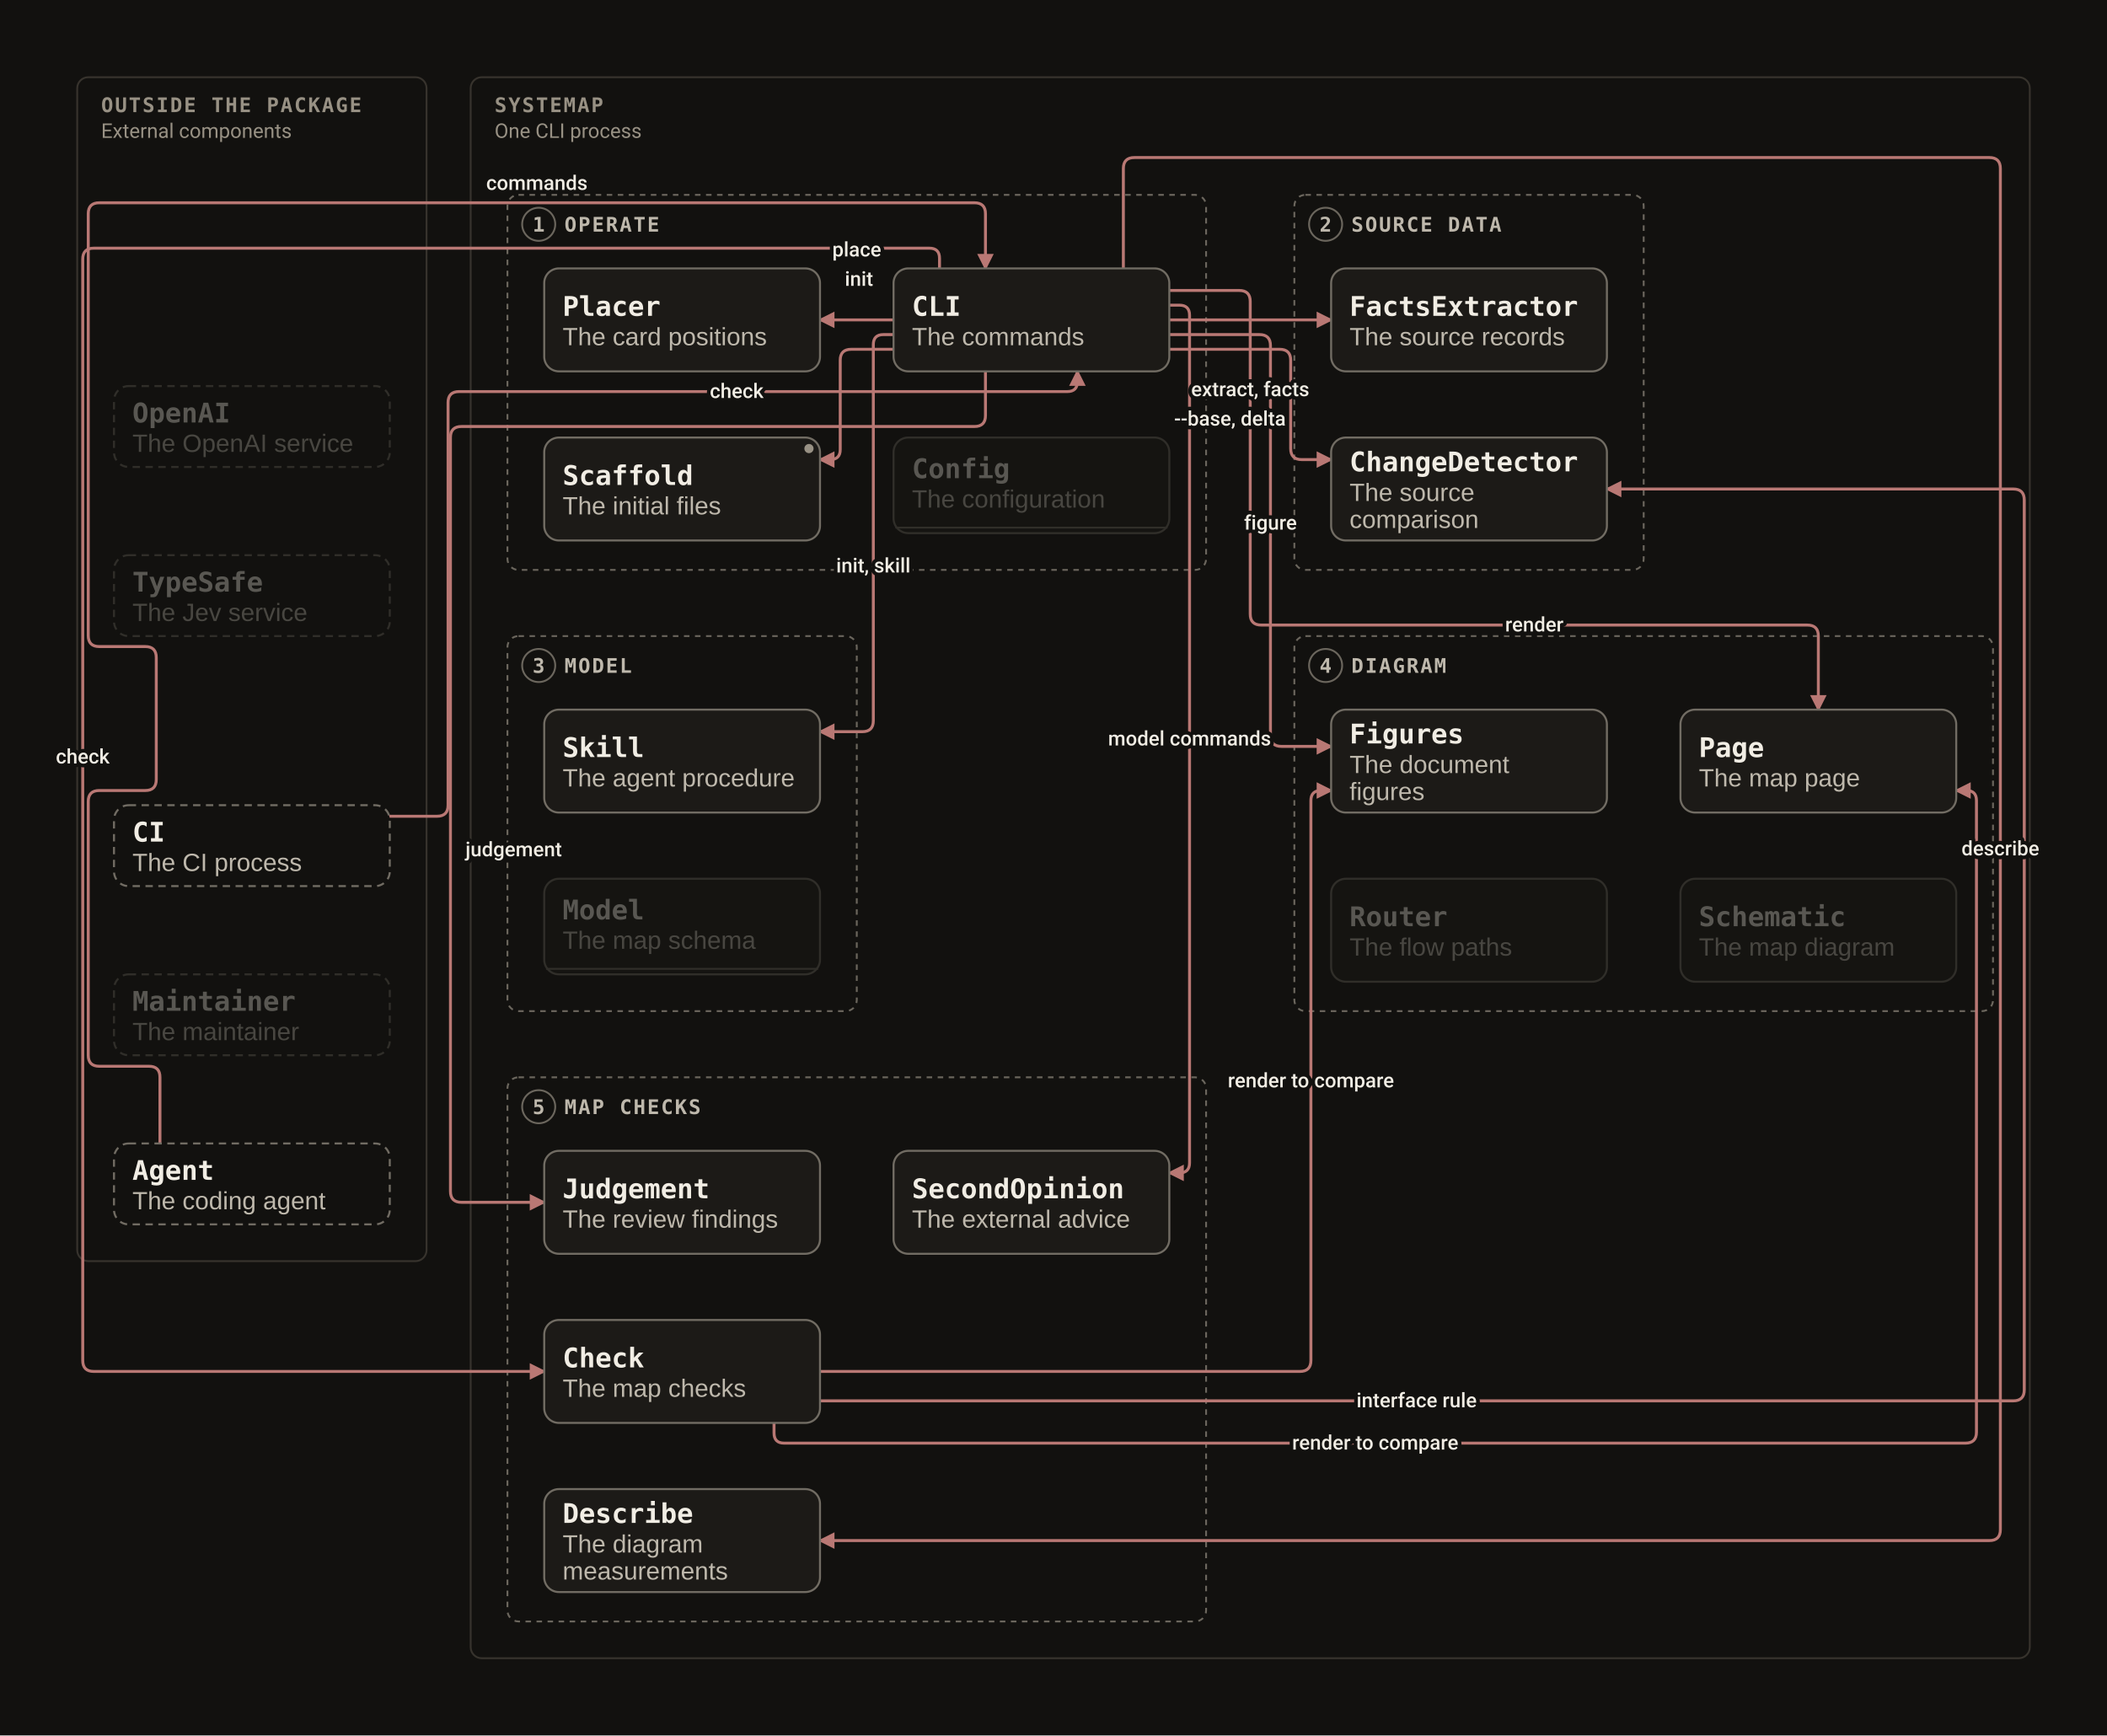
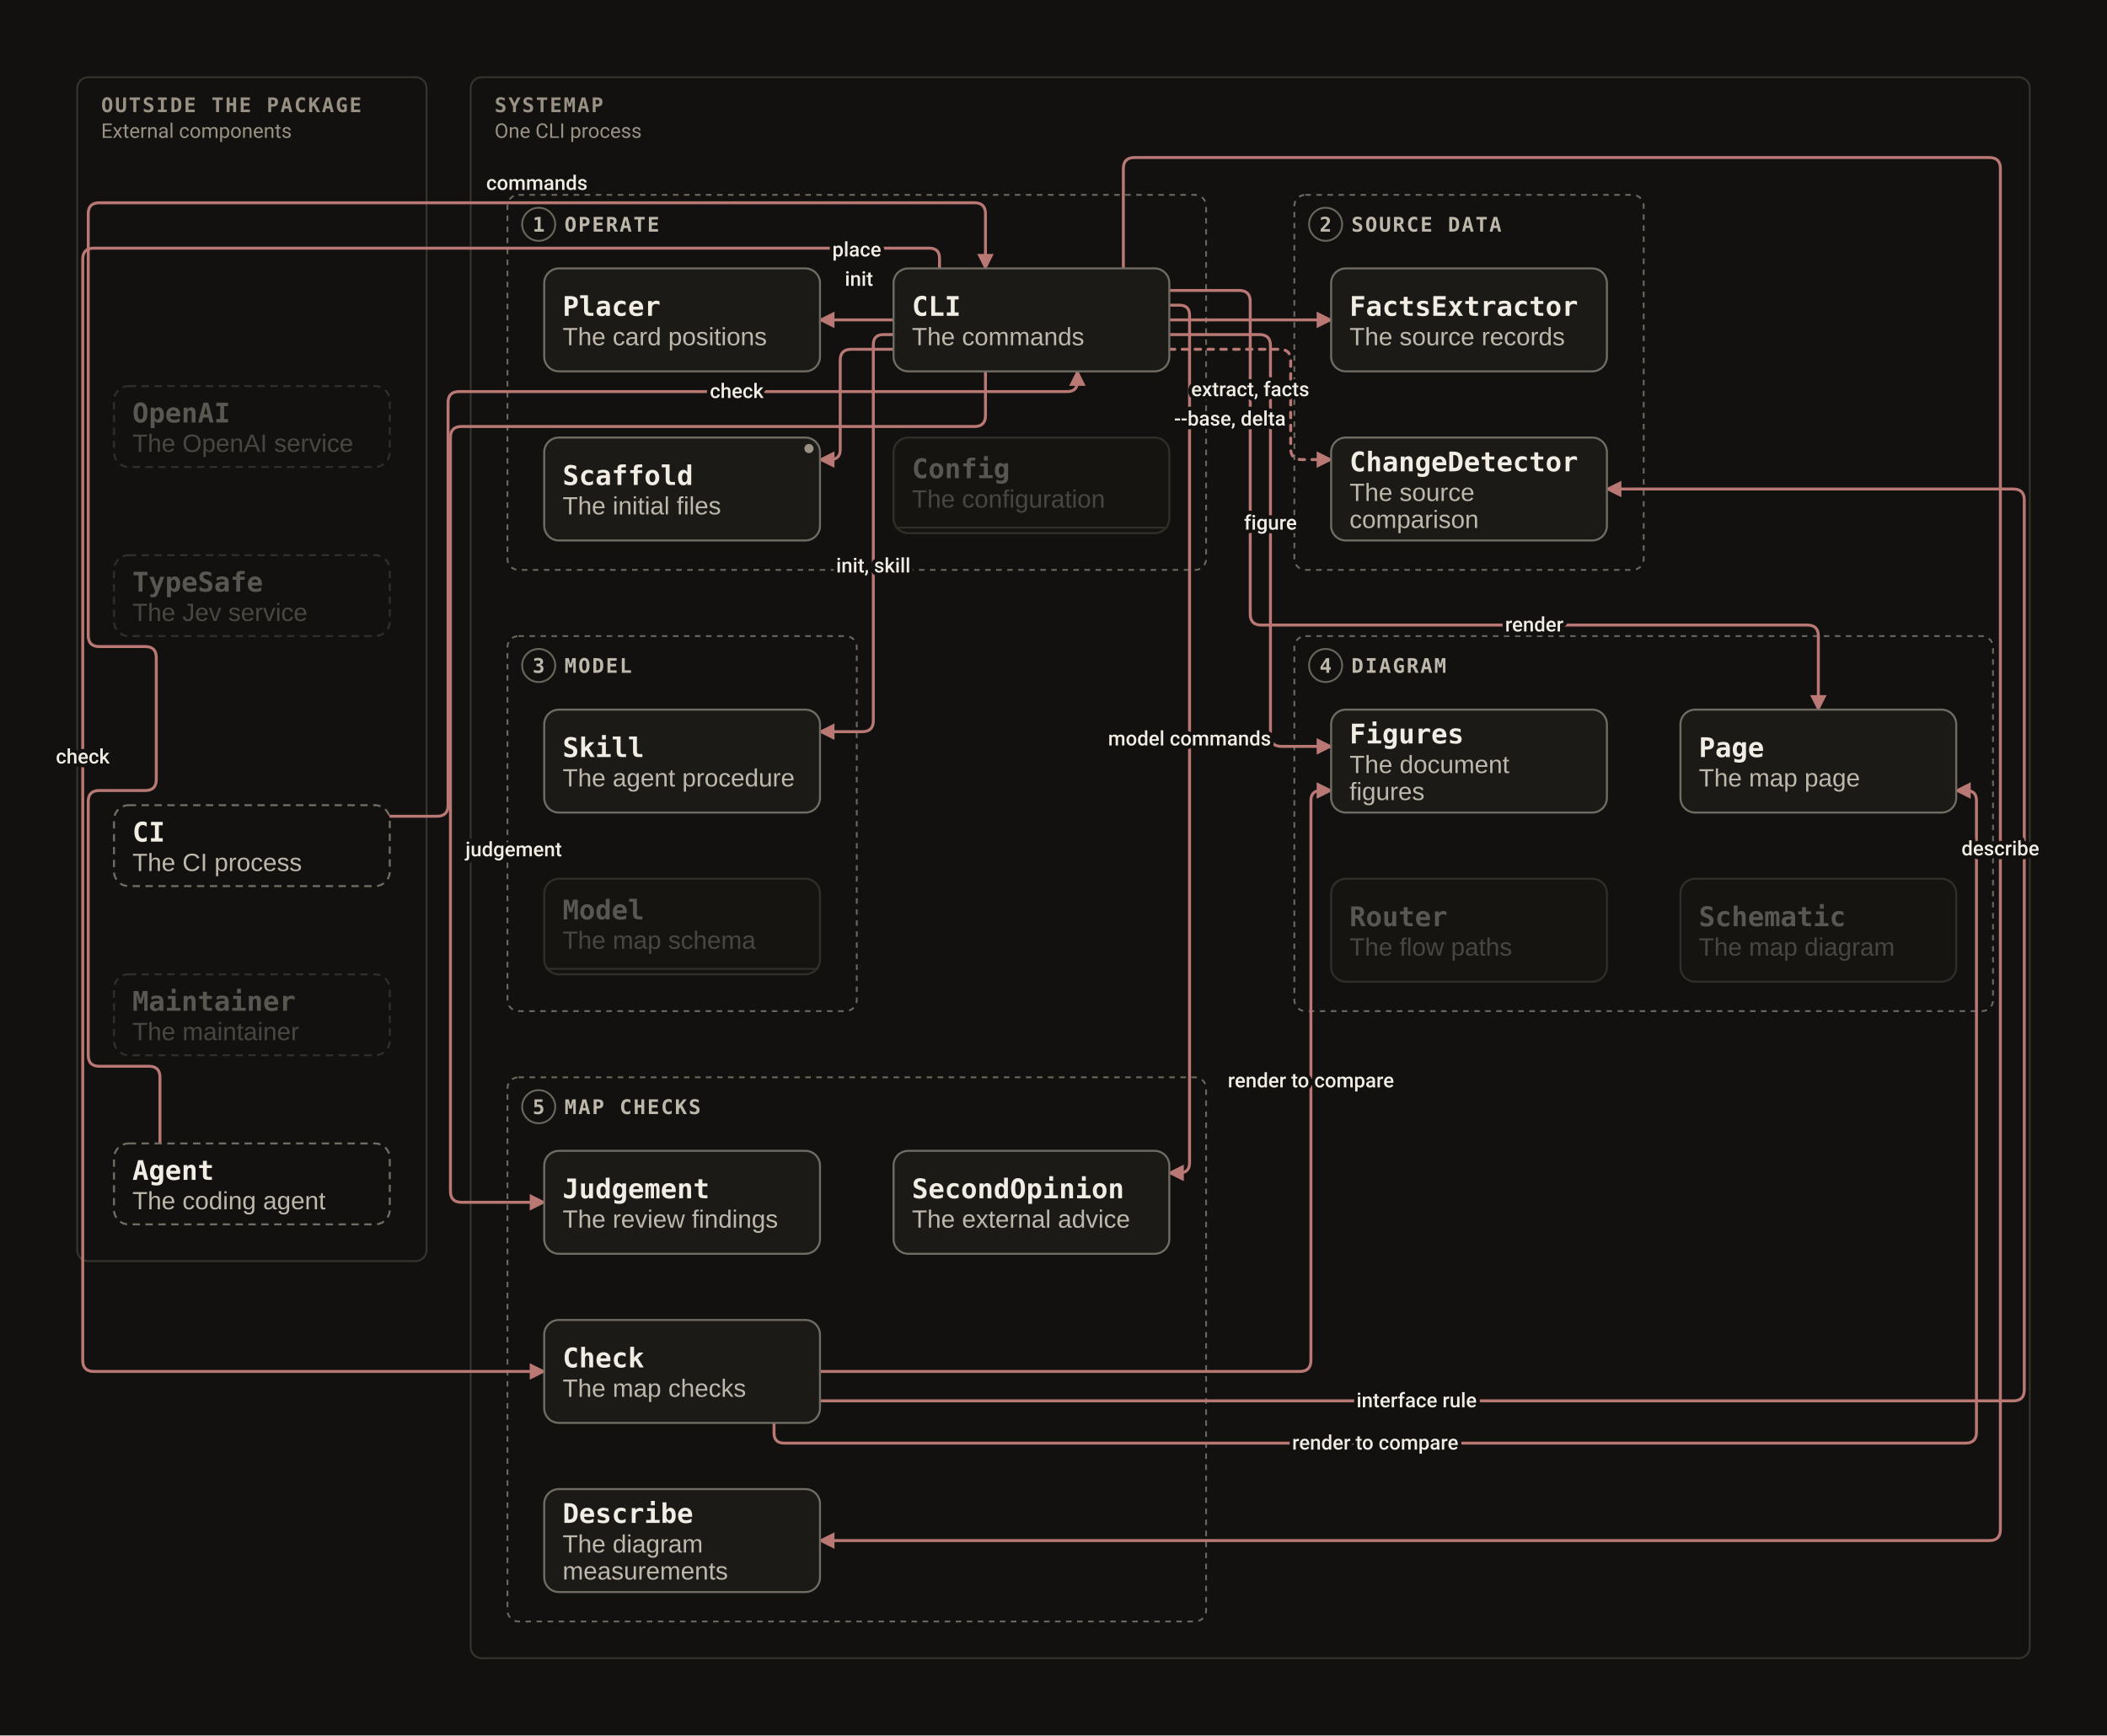
<svg xmlns="http://www.w3.org/2000/svg" id="lessonmap" class="scene" viewBox="-26 -26 1146 944" data-fit="0.75 16 1088.6 860" data-grow="1.236" data-read="0.814" preserveAspectRatio="xMidYMid meet" tabindex="0" role="application" aria-label="Control flow: Which components cause other components to act? All component cards and only the flows of the Control flow layer. Each flow label gives its artifact.">
  <rect x="-26" y="-26" width="1146" height="944" fill="#12110F" />
  <defs>
    <marker id="lessonmap-m-l-structure" viewBox="0 0 8 8" refX="7" refY="4" markerUnits="userSpaceOnUse" markerWidth="9" markerHeight="9" orient="auto-start-reverse">
      <path d="M0,0 L8,4 L0,8 z" fill="#716C63" />
    </marker>
    <marker id="lessonmap-m-l-system" viewBox="0 0 8 8" refX="7" refY="4" markerUnits="userSpaceOnUse" markerWidth="9" markerHeight="9" orient="auto-start-reverse">
      <path d="M0,0 L8,4 L0,8 z" fill="#716C63" />
    </marker>
    <marker id="lessonmap-m-l-data" viewBox="0 0 8 8" refX="7" refY="4" markerUnits="userSpaceOnUse" markerWidth="9" markerHeight="9" orient="auto-start-reverse">
      <path d="M0,0 L8,4 L0,8 z" fill="#2CB59A" />
    </marker>
    <marker id="lessonmap-m-l-control" viewBox="0 0 8 8" refX="7" refY="4" markerUnits="userSpaceOnUse" markerWidth="9" markerHeight="9" orient="auto-start-reverse">
      <path d="M0,0 L8,4 L0,8 z" fill="#B97874" />
    </marker>
    <marker id="lessonmap-m-l-judge" viewBox="0 0 8 8" refX="7" refY="4" markerUnits="userSpaceOnUse" markerWidth="9" markerHeight="9" orient="auto-start-reverse">
      <path d="M0,0 L8,4 L0,8 z" fill="#8A8B22" />
    </marker>
    <marker id="lessonmap-m-change" viewBox="0 0 8 8" refX="7" refY="4" markerUnits="userSpaceOnUse" markerWidth="9" markerHeight="9" orient="auto-start-reverse">
      <path d="M0,0 L8,4 L0,8 z" fill="#D4675B" />
    </marker>
    <marker id="lessonmap-m-reach" viewBox="0 0 8 8" refX="7" refY="4" markerUnits="userSpaceOnUse" markerWidth="9" markerHeight="9" orient="auto-start-reverse">
      <path d="M0,0 L8,4 L0,8 z" fill="#D4675B" />
    </marker>
  </defs>
  <style>#lessonmap .node{cursor:pointer;outline:none;transition:opacity .16s ease-out}#lessonmap .node [data-part="job"] text{font-family:Arial,"Liberation Sans",Arimo,sans-serif;font-kerning:none;font-variant-ligatures:none}#lessonmap[data-live] .node.subject .node__box{stroke:var(--subject,#716C63)}#lessonmap[data-live] .node.subject rect.node__mark{stroke:var(--subject,#716C63)}#lessonmap[data-live] .node.subject path.node__mark{fill:var(--subject,#716C63)}#lessonmap .node.dim,#lessonmap .node.quiet{opacity:.32}#lessonmap .node__ring,#lessonmap .node__selection{display:none}#lessonmap .node__hl,#lessonmap .node__halo{display:none;pointer-events:none}#lessonmap .node__hl{fill:#1C1A17}#lessonmap .node__halo{fill:none;stroke:#F1EDE4;stroke-width:1.5;vector-effect:non-scaling-stroke}#lessonmap .node__box{transition:stroke .16s ease-out,stroke-width .16s ease-out}#lessonmap .node:not(.sel):not(.acts):hover .node__box{stroke-width:1.8}#lessonmap[data-live] .node:not(.sel):not(.acts):not(.endpoint):not(.subject):hover .node__box{stroke:#989184}#lessonmap .node.endpoint .node__box{stroke:#FCB442;stroke-width:2}#lessonmap .node.meas .node__box{stroke:#BEB8AC;stroke-width:2}#lessonmap .node.sel .node__box,#lessonmap .node.acts .node__box{stroke:#FCB442;stroke-width:3}#lessonmap .node.sel .node__hl,#lessonmap .node.acts .node__hl{display:inline}#lessonmap .node.peekend .node__halo{display:inline}#lessonmap .node:focus-visible .node__halo{display:inline;stroke-width:2}#lessonmap .flow,#lessonmap .flowtrace,#lessonmap .flowhl{vector-effect:non-scaling-stroke}#lessonmap .flow{stroke-width:1.6;stroke-opacity:1}#lessonmap .flow{cursor:pointer;pointer-events:stroke;outline:none;transition:opacity .12s ease-out,stroke-width .12s ease-out,visibility 0s}#lessonmap .flow.off:not(.peek),#lessonmap .flowlbl.off:not(.peek){opacity:0;visibility:hidden;pointer-events:none;transition:opacity .16s ease-out,visibility 0s linear .16s}#lessonmap .flow.peek{stroke-opacity:1;stroke-width:2.6}#lessonmap .flow.hot{stroke-opacity:1;stroke-width:2.6}#lessonmap.peeking .flow:not(.peek),#lessonmap.peeking .flowlbl:not(.peek){opacity:.35}#lessonmap .flowhl{fill:none;stroke:#FCB44200;stroke-width:12;stroke-linecap:round;stroke-linejoin:round;pointer-events:none}#lessonmap .flowdot{fill:#FCB442;stroke:#FCB4422E;stroke-width:10;paint-order:stroke;pointer-events:none}#lessonmap .flowtrace{stroke-width:2.6;pointer-events:none}#lessonmap .flowlbl{cursor:pointer;outline:none;transition:opacity .16s ease-out,visibility 0s}#lessonmap .flowlbl text{pointer-events:none;fill:#F1EDE4;stroke:#12110F}#lessonmap .flowlbl__chip{fill:#12110F;pointer-events:none}#lessonmap .flowlbl.hot text{fill:#FCB442;font-weight:600}#lessonmap .flowlbl.peek .flowlbl__chip{stroke:#37332D;stroke-width:1}#lessonmap .flowlbl.cueing{opacity:0}#lessonmap .flowlbl:focus-visible .flowlbl__hit{stroke:#F1EDE4;stroke-width:1.5}#lessonmap{width:100%;height:auto;display:block;overflow:hidden;touch-action:none;cursor:grab}#lessonmap.panning{cursor:grabbing}#lessonmap .zone__h{cursor:zoom-in;-webkit-user-select:none;user-select:none}@media print{#lessonmap .view{transform:none!important}}:root[data-reduce-motion=true] #lessonmap *{transition:none!important;animation:none!important}@media (prefers-reduced-motion:reduce){:root:not([data-reduce-motion]) #lessonmap *{transition:none!important;animation:none!important}}</style>
  <g class="view">
    <rect x="16" y="16" width="190" height="644" rx="6" fill="none" stroke="#37332D" stroke-width="1" vector-effect="non-scaling-stroke" />
    <g class="box__h" data-at="16 16 190">
      <text x="29.0" y="35.0" class="t0">OUTSIDE THE PACKAGE</text>
      <text x="29.0" y="49.0" class="t1">External components</text>
    </g>
    <rect x="230" y="16" width="848" height="860" rx="6" fill="none" stroke="#37332D" stroke-width="1" vector-effect="non-scaling-stroke" />
    <g class="box__h" data-at="230 16 848">
      <text x="243.0" y="35.0" class="t0">SYSTEMAP</text>
      <text x="243.0" y="49.0" class="t1">One CLI process</text>
    </g>
    <g data-part="zones">
      <rect x="250" y="80" width="380" height="204" rx="6" fill="none" stroke="#6B665D" stroke-width="1" stroke-dasharray="3 3" vector-effect="non-scaling-stroke" />
      <g class="zone__h" data-zone="operate" data-at="250 96 380">
        <circle cx="267" cy="96" r="9" fill="#12110F" stroke="#6B665D" stroke-width="1" vector-effect="non-scaling-stroke" />
        <text x="267.0" y="100.0" class="t2">1</text>
        <text x="281.0" y="100.0" class="t3">OPERATE</text>
      </g>
      <rect x="678" y="80" width="190" height="204" rx="6" fill="none" stroke="#6B665D" stroke-width="1" stroke-dasharray="3 3" vector-effect="non-scaling-stroke" />
      <g class="zone__h" data-zone="gather" data-at="678 96 190">
        <circle cx="695" cy="96" r="9" fill="#12110F" stroke="#6B665D" stroke-width="1" vector-effect="non-scaling-stroke" />
        <text x="695.0" y="100.0" class="t2">2</text>
        <text x="709.0" y="100.0" class="t3">SOURCE DATA</text>
      </g>
      <rect x="250" y="320" width="190" height="204" rx="6" fill="none" stroke="#6B665D" stroke-width="1" stroke-dasharray="3 3" vector-effect="non-scaling-stroke" />
      <g class="zone__h" data-zone="mean" data-at="250 336 190">
        <circle cx="267" cy="336" r="9" fill="#12110F" stroke="#6B665D" stroke-width="1" vector-effect="non-scaling-stroke" />
        <text x="267.0" y="340.0" class="t2">3</text>
        <text x="281.0" y="340.0" class="t3">MODEL</text>
      </g>
      <rect x="678" y="320" width="380" height="204" rx="6" fill="none" stroke="#6B665D" stroke-width="1" stroke-dasharray="3 3" vector-effect="non-scaling-stroke" />
      <g class="zone__h" data-zone="draw" data-at="678 336 380">
        <circle cx="695" cy="336" r="9" fill="#12110F" stroke="#6B665D" stroke-width="1" vector-effect="non-scaling-stroke" />
        <text x="695.0" y="340.0" class="t2">4</text>
        <text x="709.0" y="340.0" class="t3">DIAGRAM</text>
      </g>
      <rect x="250" y="560" width="380" height="296" rx="6" fill="none" stroke="#6B665D" stroke-width="1" stroke-dasharray="3 3" vector-effect="non-scaling-stroke" />
      <g class="zone__h" data-zone="keep" data-at="250 576 380">
        <circle cx="267" cy="576" r="9" fill="#12110F" stroke="#6B665D" stroke-width="1" vector-effect="non-scaling-stroke" />
        <text x="267.0" y="580.0" class="t2">5</text>
        <text x="281.0" y="580.0" class="t3">MAP CHECKS</text>
      </g>
    </g>
    <g data-part="flow">
      <path id="lessonmap-f0" class="flow" data-edge="0" data-from="Agent" data-to="CLI" data-art="commands" data-kind="control" data-layer="control" data-evidence="external" role="button" tabindex="0" aria-pressed="false" aria-label="Examine commands: Agent to CLI, control, external" d="M 61.0 596.0 L 61.0 560.0 Q 61.0 554.0 55.0 554.0 L 28.0 554.0 Q 22.0 554.0 22.0 548.0 L 22.0 410.0 Q 22.0 404.0 28.0 404.0 L 53.0 404.0 Q 59.0 404.0 59.0 398.0 L 59.0 331.7 Q 59.0 325.7 53.0 325.7 L 28.0 325.7 Q 22.0 325.7 22.0 319.7 L 22.0 90.3 Q 22.0 84.3 28.0 84.3 L 504.0 84.3 Q 510.0 84.3 510.0 90.3 L 510.0 120.0" fill="none" stroke="#B97874" vector-effect="non-scaling-stroke" stroke-width="1.6" stroke-linecap="round" marker-end="url(#lessonmap-m-l-control)" />
      <path id="lessonmap-f1" class="flow" data-edge="1" data-from="CI" data-to="CLI" data-art="check" data-kind="control" data-layer="control" data-evidence="external" role="button" tabindex="0" aria-pressed="false" aria-label="Examine check: CI to CLI, control, external" d="M 186.0 418.0 L 211.7 418.0 Q 217.7 418.0 217.7 412.0 L 217.7 193.0 Q 217.7 187.0 223.7 187.0 L 554.5 187.0 Q 560.0 187.0 560.0 181.5 L 560.0 176.0" fill="none" stroke="#B97874" vector-effect="non-scaling-stroke" stroke-width="1.6" stroke-linecap="round" marker-end="url(#lessonmap-m-l-control)" />
      <path id="lessonmap-f2" class="flow" data-edge="2" data-from="CLI" data-to="Scaffold" data-art="init" data-kind="control" data-layer="control" data-evidence="observed" role="button" tabindex="0" aria-pressed="false" aria-label="Examine init: CLI to Scaffold, control, current source review" d="M 460.0 164.0 L 437.0 164.0 Q 431.0 164.0 431.0 170.0 L 431.0 218.5 Q 431.0 224.0 425.5 224.0 L 420.0 224.0" fill="none" stroke="#B97874" vector-effect="non-scaling-stroke" stroke-width="1.6" stroke-linecap="round" marker-end="url(#lessonmap-m-l-control)" />
      <path id="lessonmap-f3" class="flow" data-edge="3" data-from="CLI" data-to="Placer" data-art="place" data-kind="control" data-layer="control" data-evidence="observed" role="button" tabindex="0" aria-pressed="false" aria-label="Examine place: CLI to Placer, control, current source review" d="M 460.0 148.0 L 420.0 148.0" fill="none" stroke="#B97874" vector-effect="non-scaling-stroke" stroke-width="1.6" stroke-linecap="round" marker-end="url(#lessonmap-m-l-control)" />
      <path id="lessonmap-f4" class="flow" data-edge="4" data-from="CLI" data-to="Skill" data-art="init, skill" data-kind="control" data-layer="control" data-evidence="observed" role="button" tabindex="0" aria-pressed="false" aria-label="Examine init, skill: CLI to Skill, control, current source review" d="M 460.0 156.0 L 454.5 156.0 Q 449.0 156.0 449.0 161.5 L 449.0 366.0 Q 449.0 372.0 443.0 372.0 L 420.0 372.0" fill="none" stroke="#B97874" vector-effect="non-scaling-stroke" stroke-width="1.6" stroke-linecap="round" marker-end="url(#lessonmap-m-l-control)" />
      <path id="lessonmap-f5" class="flow" data-edge="5" data-from="CLI" data-to="FactsExtractor" data-art="extract, facts" data-kind="control" data-layer="control" data-evidence="observed" role="button" tabindex="0" aria-pressed="false" aria-label="Examine extract, facts: CLI to FactsExtractor, control, current source review" d="M 610.0 148.0 L 698.0 148.0" fill="none" stroke="#B97874" vector-effect="non-scaling-stroke" stroke-width="1.6" stroke-linecap="round" marker-end="url(#lessonmap-m-l-control)" />
      <path id="lessonmap-f6" class="flow" data-edge="6" data-from="CLI" data-to="Check" data-art="check" data-kind="control" data-layer="control" data-evidence="observed" role="button" tabindex="0" aria-pressed="false" aria-label="Examine check: CLI to Check, control, current source review" d="M 485.0 120.0 L 485.0 114.5 Q 485.0 109.0 479.5 109.0 L 25.0 109.0 Q 19.0 109.0 19.0 115.0 L 19.0 714.0 Q 19.0 720.0 25.0 720.0 L 270.0 720.0" fill="none" stroke="#B97874" vector-effect="non-scaling-stroke" stroke-width="1.6" stroke-linecap="round" marker-end="url(#lessonmap-m-l-control)" />
-       <path id="lessonmap-f7" class="flow" data-edge="7" data-from="CLI" data-to="ChangeDetector" data-art="--base, delta" data-kind="control" data-layer="control" data-evidence="observed" role="button" tabindex="0" aria-pressed="false" aria-label="Examine --base, delta: CLI to ChangeDetector, control, current source review" d="M 610.0 164.0 L 670.0 164.0 Q 676.0 164.0 676.0 170.0 L 676.0 218.0 Q 676.0 224.0 682.0 224.0 L 698.0 224.0" fill="none" stroke="#B97874" vector-effect="non-scaling-stroke" stroke-width="1.6" stroke-linecap="round" marker-end="url(#lessonmap-m-l-control)" />
+       <path id="lessonmap-f7" class="flow" data-edge="7" data-from="CLI" data-to="ChangeDetector" data-art="--base, delta" data-kind="control" data-layer="control" data-evidence="structural" role="button" tabindex="0" aria-pressed="false" aria-label="Examine --base, delta: CLI to ChangeDetector, control, structural" d="M 610.0 164.0 L 670.0 164.0 Q 676.0 164.0 676.0 170.0 L 676.0 218.0 Q 676.0 224.0 682.0 224.0 L 698.0 224.0" fill="none" stroke="#B97874" vector-effect="non-scaling-stroke" stroke-width="1.6" stroke-linecap="round" stroke-dasharray="3 4" marker-end="url(#lessonmap-m-l-control)" />
      <path id="lessonmap-f8" class="flow" data-edge="8" data-from="CLI" data-to="Page" data-art="render" data-kind="control" data-layer="control" data-evidence="observed" role="button" tabindex="0" aria-pressed="false" aria-label="Examine render: CLI to Page, control, current source review" d="M 610.0 132.0 L 648.0 132.0 Q 654.0 132.0 654.0 138.0 L 654.0 308.0 Q 654.0 314.0 660.0 314.0 L 957.0 314.0 Q 963.0 314.0 963.0 320.0 L 963.0 360.0" fill="none" stroke="#B97874" vector-effect="non-scaling-stroke" stroke-width="1.6" stroke-linecap="round" marker-end="url(#lessonmap-m-l-control)" />
      <path id="lessonmap-f9" class="flow" data-edge="9" data-from="CLI" data-to="Figures" data-art="figure" data-kind="control" data-layer="control" data-evidence="observed" role="button" tabindex="0" aria-pressed="false" aria-label="Examine figure: CLI to Figures, control, current source review" d="M 610.0 156.0 L 659.0 156.0 Q 665.0 156.0 665.0 162.0 L 665.0 374.0 Q 665.0 380.0 671.0 380.0 L 698.0 380.0" fill="none" stroke="#B97874" vector-effect="non-scaling-stroke" stroke-width="1.6" stroke-linecap="round" marker-end="url(#lessonmap-m-l-control)" />
      <path id="lessonmap-f10" class="flow" data-edge="10" data-from="CLI" data-to="Judgement" data-art="judgement" data-kind="control" data-layer="control" data-evidence="observed" role="button" tabindex="0" aria-pressed="false" aria-label="Examine judgement: CLI to Judgement, control, current source review" d="M 510.0 176.0 L 510.0 200.0 Q 510.0 206.0 504.0 206.0 L 225.0 206.0 Q 219.0 206.0 219.0 212.0 L 219.0 622.0 Q 219.0 628.0 225.0 628.0 L 270.0 628.0" fill="none" stroke="#B97874" vector-effect="non-scaling-stroke" stroke-width="1.6" stroke-linecap="round" marker-end="url(#lessonmap-m-l-control)" />
      <path id="lessonmap-f11" class="flow" data-edge="11" data-from="CLI" data-to="Describe" data-art="describe" data-kind="control" data-layer="control" data-evidence="observed" role="button" tabindex="0" aria-pressed="false" aria-label="Examine describe: CLI to Describe, control, current source review" d="M 585.0 120.0 L 585.0 65.7 Q 585.0 59.7 591.0 59.7 L 1056.0 59.7 Q 1062.0 59.7 1062.0 65.7 L 1062.0 806.0 Q 1062.0 812.0 1056.0 812.0 L 420.0 812.0" fill="none" stroke="#B97874" vector-effect="non-scaling-stroke" stroke-width="1.6" stroke-linecap="round" marker-end="url(#lessonmap-m-l-control)" />
      <path id="lessonmap-f12" class="flow" data-edge="12" data-from="CLI" data-to="SecondOpinion" data-art="model commands" data-kind="control" data-layer="control" data-evidence="observed" role="button" tabindex="0" aria-pressed="false" aria-label="Examine model commands: CLI to SecondOpinion, control, current source review" d="M 610.0 140.0 L 615.5 140.0 Q 621.0 140.0 621.0 145.5 L 621.0 606.5 Q 621.0 612.0 615.5 612.0 L 610.0 612.0" fill="none" stroke="#B97874" vector-effect="non-scaling-stroke" stroke-width="1.6" stroke-linecap="round" marker-end="url(#lessonmap-m-l-control)" />
      <path id="lessonmap-f13" class="flow" data-edge="13" data-from="Check" data-to="Page" data-art="render to compare" data-kind="control" data-layer="control" data-evidence="observed" role="button" tabindex="0" aria-pressed="false" aria-label="Examine render to compare: Check to Page, control, current source review" d="M 395.0 748.0 L 395.0 753.5 Q 395.0 759.0 400.5 759.0 L 1043.0 759.0 Q 1049.0 759.0 1049.0 753.0 L 1049.0 409.5 Q 1049.0 404.0 1043.5 404.0 L 1038.0 404.0" fill="none" stroke="#B97874" vector-effect="non-scaling-stroke" stroke-width="1.6" stroke-linecap="round" marker-end="url(#lessonmap-m-l-control)" />
      <path id="lessonmap-f14" class="flow" data-edge="14" data-from="Check" data-to="Figures" data-art="render to compare" data-kind="control" data-layer="control" data-evidence="observed" role="button" tabindex="0" aria-pressed="false" aria-label="Examine render to compare: Check to Figures, control, current source review" d="M 420.0 720.0 L 681.0 720.0 Q 687.0 720.0 687.0 714.0 L 687.0 409.5 Q 687.0 404.0 692.5 404.0 L 698.0 404.0" fill="none" stroke="#B97874" vector-effect="non-scaling-stroke" stroke-width="1.6" stroke-linecap="round" marker-end="url(#lessonmap-m-l-control)" />
      <path id="lessonmap-f15" class="flow" data-edge="15" data-from="Check" data-to="ChangeDetector" data-art="interface rule" data-kind="control" data-layer="control" data-evidence="observed" role="button" tabindex="0" aria-pressed="false" aria-label="Examine interface rule: Check to ChangeDetector, control, current source review" d="M 420.0 736.0 L 1069.0 736.0 Q 1075.0 736.0 1075.0 730.0 L 1075.0 246.0 Q 1075.0 240.0 1069.0 240.0 L 848.0 240.0" fill="none" stroke="#B97874" vector-effect="non-scaling-stroke" stroke-width="1.6" stroke-linecap="round" marker-end="url(#lessonmap-m-l-control)" />
    </g>
    <g class="node built" data-id="Placer" data-kind="component" data-state="built" data-region="operate" role="button" tabindex="0" aria-label="Placer, The card positions, source recorded">
      <rect class="node__box" x="270.0" y="120.0" width="150.0" height="56.0" rx="8.0" fill="#1C1A17" stroke="#716C63" stroke-width="1.1" />
      <rect class="node__ring" x="273.0" y="123.0" width="144.0" height="50.0" rx="7.0" />
      <rect class="node__selection" x="275.0" y="127.0" width="1" height="42.0" fill="#FCB442" />
      <text x="280.0" y="145.8" class="t5">Placer</text>
      <g data-part="job">
        <text x="280.0" y="161.8" class="t6">The card positions</text>
      </g>
    </g>
    <g class="node built" data-id="CLI" data-kind="component" data-state="built" data-region="operate" role="button" tabindex="0" aria-label="CLI, The commands, source recorded">
      <rect class="node__box" x="460.0" y="120.0" width="150.0" height="56.0" rx="8.0" fill="#1C1A17" stroke="#716C63" stroke-width="1.1" />
      <rect class="node__ring" x="463.0" y="123.0" width="144.0" height="50.0" rx="7.0" />
      <rect class="node__selection" x="465.0" y="127.0" width="1" height="42.0" fill="#FCB442" />
      <text x="470.0" y="145.8" class="t5">CLI</text>
      <g data-part="job">
        <text x="470.0" y="161.8" class="t6">The commands</text>
      </g>
    </g>
    <g class="node built" data-id="FactsExtractor" data-kind="component" data-state="built" data-region="gather" role="button" tabindex="0" aria-label="FactsExtractor, The source records, source recorded">
      <rect class="node__box" x="698.0" y="120.0" width="150.0" height="56.0" rx="8.0" fill="#1C1A17" stroke="#716C63" stroke-width="1.1" />
      <rect class="node__ring" x="701.0" y="123.0" width="144.0" height="50.0" rx="7.0" />
      <rect class="node__selection" x="703.0" y="127.0" width="1" height="42.0" fill="#FCB442" />
      <text x="708.0" y="145.8" class="t5">FactsExtractor</text>
      <g data-part="job">
        <text x="708.0" y="161.8" class="t6">The source records</text>
      </g>
    </g>
    <g class="node actor quiet" data-id="OpenAI" data-kind="actor" data-state="built" data-region="outside" role="button" tabindex="0" aria-label="OpenAI, The OpenAI service, outside">
      <rect class="node__box" x="36.0" y="184.0" width="150.0" height="44.0" rx="8.0" fill="#12110F" stroke="#716C63" stroke-width="1.1" stroke-dasharray="4 3" />
      <rect class="node__ring" x="39.0" y="187.0" width="144.0" height="38.0" rx="7.0" />
      <rect class="node__selection" x="41.0" y="191.0" width="1" height="30.0" fill="#FCB442" />
      <text x="46.0" y="203.8" class="t5">OpenAI</text>
      <g data-part="job">
        <text x="46.0" y="219.8" class="t6">The OpenAI service</text>
      </g>
    </g>
    <g class="node built" data-id="Scaffold" data-kind="component" data-state="built" data-region="operate" role="button" tabindex="0" aria-label="Scaffold, The initial files, source recorded">
      <rect class="node__box" x="270.0" y="212.0" width="150.0" height="56.0" rx="8.0" fill="#1C1A17" stroke="#716C63" stroke-width="1.1" />
      <rect class="node__ring" x="273.0" y="215.0" width="144.0" height="50.0" rx="7.0" />
      <rect class="node__selection" x="275.0" y="219.0" width="1" height="42.0" fill="#FCB442" />
      <text x="280.0" y="237.8" class="t5">Scaffold</text>
      <g class="node__note" aria-label="Note: Does not replace files. To change the pinned workflow, write its version in the workflow file.">
        <circle cx="414.0" cy="218.0" r="2.5" fill="#989184" />
      </g>
      <g data-part="job">
        <text x="280.0" y="253.8" class="t6">The initial files</text>
      </g>
    </g>
    <g class="node built quiet" data-id="Config" data-kind="store" data-state="built" data-region="operate" role="button" tabindex="0" aria-label="Config, The configuration, source recorded">
      <rect class="node__box" x="460.0" y="212.0" width="150.0" height="52.0" rx="8.0" fill="#1C1A17" stroke="#716C63" stroke-width="1.1" />
      <rect class="node__ring" x="463.0" y="215.0" width="144.0" height="46.0" rx="7.0" />
      <rect class="node__selection" x="465.0" y="219.0" width="1" height="38.0" fill="#FCB442" />
      <text x="470.0" y="234.1" class="t5">Config</text>
      <line class="node__base" x1="461.0" y1="261.0" x2="609.0" y2="261.0" stroke="#716C63" stroke-width="1" />
      <g data-part="job">
        <text x="470.0" y="250.1" class="t6">The configuration</text>
      </g>
    </g>
    <g class="node built" data-id="ChangeDetector" data-kind="component" data-state="built" data-region="gather" role="button" tabindex="0" aria-label="ChangeDetector, The source comparison, source recorded">
      <rect class="node__box" x="698.0" y="212.0" width="150.0" height="56.0" rx="8.0" fill="#1C1A17" stroke="#716C63" stroke-width="1.1" />
      <rect class="node__ring" x="701.0" y="215.0" width="144.0" height="50.0" rx="7.0" />
      <rect class="node__selection" x="703.0" y="219.0" width="1" height="42.0" fill="#FCB442" />
      <text x="708.0" y="230.4" class="t5">ChangeDetector</text>
      <g data-part="job">
        <text x="708.0" y="246.5" class="t6">The source</text>
        <text x="708.0" y="261.2" class="t6">comparison</text>
      </g>
    </g>
    <g class="node actor quiet" data-id="TypeSafe" data-kind="actor" data-state="built" data-region="outside" role="button" tabindex="0" aria-label="TypeSafe, The Jev service, outside">
      <rect class="node__box" x="36.0" y="276.0" width="150.0" height="44.0" rx="8.0" fill="#12110F" stroke="#716C63" stroke-width="1.1" stroke-dasharray="4 3" />
      <rect class="node__ring" x="39.0" y="279.0" width="144.0" height="38.0" rx="7.0" />
      <rect class="node__selection" x="41.0" y="283.0" width="1" height="30.0" fill="#FCB442" />
      <text x="46.0" y="295.8" class="t5">TypeSafe</text>
      <g data-part="job">
        <text x="46.0" y="311.8" class="t6">The Jev service</text>
      </g>
    </g>
    <g class="node built" data-id="Skill" data-kind="component" data-state="built" data-region="mean" role="button" tabindex="0" aria-label="Skill, The agent procedure, source recorded">
      <rect class="node__box" x="270.0" y="360.0" width="150.0" height="56.0" rx="8.0" fill="#1C1A17" stroke="#716C63" stroke-width="1.1" />
      <rect class="node__ring" x="273.0" y="363.0" width="144.0" height="50.0" rx="7.0" />
      <rect class="node__selection" x="275.0" y="367.0" width="1" height="42.0" fill="#FCB442" />
      <text x="280.0" y="385.8" class="t5">Skill</text>
      <g data-part="job">
        <text x="280.0" y="401.8" class="t6">The agent procedure</text>
      </g>
    </g>
    <g class="node built" data-id="Figures" data-kind="component" data-state="built" data-region="draw" role="button" tabindex="0" aria-label="Figures, The document figures, source recorded">
      <rect class="node__box" x="698.0" y="360.0" width="150.0" height="56.0" rx="8.0" fill="#1C1A17" stroke="#716C63" stroke-width="1.1" />
      <rect class="node__ring" x="701.0" y="363.0" width="144.0" height="50.0" rx="7.0" />
      <rect class="node__selection" x="703.0" y="367.0" width="1" height="42.0" fill="#FCB442" />
      <text x="708.0" y="378.4" class="t5">Figures</text>
      <g data-part="job">
        <text x="708.0" y="394.5" class="t6">The document</text>
        <text x="708.0" y="409.2" class="t6">figures</text>
      </g>
    </g>
    <g class="node built" data-id="Page" data-kind="component" data-state="built" data-region="draw" role="button" tabindex="0" aria-label="Page, The map page, source recorded">
      <rect class="node__box" x="888.0" y="360.0" width="150.0" height="56.0" rx="8.0" fill="#1C1A17" stroke="#716C63" stroke-width="1.1" />
      <rect class="node__ring" x="891.0" y="363.0" width="144.0" height="50.0" rx="7.0" />
      <rect class="node__selection" x="893.0" y="367.0" width="1" height="42.0" fill="#FCB442" />
      <text x="898.0" y="385.8" class="t5">Page</text>
      <g data-part="job">
        <text x="898.0" y="401.8" class="t6">The map page</text>
      </g>
    </g>
    <g class="node actor" data-id="CI" data-kind="actor" data-state="built" data-region="outside" role="button" tabindex="0" aria-label="CI, The CI process, outside">
      <rect class="node__box" x="36.0" y="412.0" width="150.0" height="44.0" rx="8.0" fill="#12110F" stroke="#716C63" stroke-width="1.1" stroke-dasharray="4 3" />
      <rect class="node__ring" x="39.0" y="415.0" width="144.0" height="38.0" rx="7.0" />
      <rect class="node__selection" x="41.0" y="419.0" width="1" height="30.0" fill="#FCB442" />
      <text x="46.0" y="431.8" class="t5">CI</text>
      <g data-part="job">
        <text x="46.0" y="447.8" class="t6">The CI process</text>
      </g>
    </g>
    <g class="node built quiet" data-id="Model" data-kind="store" data-state="built" data-region="mean" role="button" tabindex="0" aria-label="Model, The map schema, source recorded">
      <rect class="node__box" x="270.0" y="452.0" width="150.0" height="52.0" rx="8.0" fill="#1C1A17" stroke="#716C63" stroke-width="1.1" />
      <rect class="node__ring" x="273.0" y="455.0" width="144.0" height="46.0" rx="7.0" />
      <rect class="node__selection" x="275.0" y="459.0" width="1" height="38.0" fill="#FCB442" />
      <text x="280.0" y="474.1" class="t5">Model</text>
      <line class="node__base" x1="271.0" y1="501.0" x2="419.0" y2="501.0" stroke="#716C63" stroke-width="1" />
      <g data-part="job">
        <text x="280.0" y="490.1" class="t6">The map schema</text>
      </g>
    </g>
    <g class="node built quiet" data-id="Router" data-kind="component" data-state="built" data-region="draw" role="button" tabindex="0" aria-label="Router, The flow paths, source recorded">
      <rect class="node__box" x="698.0" y="452.0" width="150.0" height="56.0" rx="8.0" fill="#1C1A17" stroke="#716C63" stroke-width="1.1" />
      <rect class="node__ring" x="701.0" y="455.0" width="144.0" height="50.0" rx="7.0" />
      <rect class="node__selection" x="703.0" y="459.0" width="1" height="42.0" fill="#FCB442" />
      <text x="708.0" y="477.8" class="t5">Router</text>
      <g data-part="job">
        <text x="708.0" y="493.8" class="t6">The flow paths</text>
      </g>
    </g>
    <g class="node built quiet" data-id="Schematic" data-kind="component" data-state="built" data-region="draw" role="button" tabindex="0" aria-label="Schematic, The map diagram, source recorded">
      <rect class="node__box" x="888.0" y="452.0" width="150.0" height="56.0" rx="8.0" fill="#1C1A17" stroke="#716C63" stroke-width="1.1" />
      <rect class="node__ring" x="891.0" y="455.0" width="144.0" height="50.0" rx="7.0" />
      <rect class="node__selection" x="893.0" y="459.0" width="1" height="42.0" fill="#FCB442" />
      <text x="898.0" y="477.8" class="t5">Schematic</text>
      <g data-part="job">
        <text x="898.0" y="493.8" class="t6">The map diagram</text>
      </g>
    </g>
    <g class="node actor quiet" data-id="Maintainer" data-kind="actor" data-state="built" data-region="outside" role="button" tabindex="0" aria-label="Maintainer, The maintainer, outside">
      <rect class="node__box" x="36.0" y="504.0" width="150.0" height="44.0" rx="8.0" fill="#12110F" stroke="#716C63" stroke-width="1.1" stroke-dasharray="4 3" />
      <rect class="node__ring" x="39.0" y="507.0" width="144.0" height="38.0" rx="7.0" />
      <rect class="node__selection" x="41.0" y="511.0" width="1" height="30.0" fill="#FCB442" />
      <text x="46.0" y="523.8" class="t5">Maintainer</text>
      <g data-part="job">
        <text x="46.0" y="539.8" class="t6">The maintainer</text>
      </g>
    </g>
    <g class="node actor" data-id="Agent" data-kind="actor" data-state="built" data-region="outside" role="button" tabindex="0" aria-label="Agent, The coding agent, outside">
      <rect class="node__box" x="36.0" y="596.0" width="150.0" height="44.0" rx="8.0" fill="#12110F" stroke="#716C63" stroke-width="1.1" stroke-dasharray="4 3" />
      <rect class="node__ring" x="39.0" y="599.0" width="144.0" height="38.0" rx="7.0" />
      <rect class="node__selection" x="41.0" y="603.0" width="1" height="30.0" fill="#FCB442" />
      <text x="46.0" y="615.8" class="t5">Agent</text>
      <g data-part="job">
        <text x="46.0" y="631.8" class="t6">The coding agent</text>
      </g>
    </g>
    <g class="node built" data-id="Judgement" data-kind="component" data-state="built" data-region="keep" role="button" tabindex="0" aria-label="Judgement, The review findings, source recorded">
      <rect class="node__box" x="270.0" y="600.0" width="150.0" height="56.0" rx="8.0" fill="#1C1A17" stroke="#716C63" stroke-width="1.1" />
      <rect class="node__ring" x="273.0" y="603.0" width="144.0" height="50.0" rx="7.0" />
      <rect class="node__selection" x="275.0" y="607.0" width="1" height="42.0" fill="#FCB442" />
      <text x="280.0" y="625.8" class="t5">Judgement</text>
      <g data-part="job">
        <text x="280.0" y="641.8" class="t6">The review findings</text>
      </g>
    </g>
    <g class="node built" data-id="SecondOpinion" data-kind="component" data-state="built" data-region="keep" role="button" tabindex="0" aria-label="SecondOpinion, The external advice, source recorded">
      <rect class="node__box" x="460.0" y="600.0" width="150.0" height="56.0" rx="8.0" fill="#1C1A17" stroke="#716C63" stroke-width="1.1" />
      <rect class="node__ring" x="463.0" y="603.0" width="144.0" height="50.0" rx="7.0" />
      <rect class="node__selection" x="465.0" y="607.0" width="1" height="42.0" fill="#FCB442" />
      <text x="470.0" y="625.8" class="t5">SecondOpinion</text>
      <g data-part="job">
        <text x="470.0" y="641.8" class="t6">The external advice</text>
      </g>
    </g>
    <g class="node built" data-id="Check" data-kind="component" data-state="built" data-region="keep" role="button" tabindex="0" aria-label="Check, The map checks, source recorded">
      <rect class="node__box" x="270.0" y="692.0" width="150.0" height="56.0" rx="8.0" fill="#1C1A17" stroke="#716C63" stroke-width="1.1" />
      <rect class="node__ring" x="273.0" y="695.0" width="144.0" height="50.0" rx="7.0" />
      <rect class="node__selection" x="275.0" y="699.0" width="1" height="42.0" fill="#FCB442" />
      <text x="280.0" y="717.8" class="t5">Check</text>
      <g data-part="job">
        <text x="280.0" y="733.8" class="t6">The map checks</text>
      </g>
    </g>
    <g class="node built" data-id="Describe" data-kind="component" data-state="built" data-region="keep" role="button" tabindex="0" aria-label="Describe, The diagram measurements, source recorded">
      <rect class="node__box" x="270.0" y="784.0" width="150.0" height="56.0" rx="8.0" fill="#1C1A17" stroke="#716C63" stroke-width="1.1" />
      <rect class="node__ring" x="273.0" y="787.0" width="144.0" height="50.0" rx="7.0" />
      <rect class="node__selection" x="275.0" y="791.0" width="1" height="42.0" fill="#FCB442" />
      <text x="280.0" y="802.4" class="t5">Describe</text>
      <g data-part="job">
        <text x="280.0" y="818.5" class="t6">The diagram</text>
        <text x="280.0" y="833.2" class="t6">measurements</text>
      </g>
    </g>
    <g data-part="flow">
      <g class="flowlbl" data-edge="0" data-from="Agent" data-to="CLI" data-layer="control" role="button" tabindex="-1" aria-pressed="false" aria-label="Examine commands: Agent to CLI, control, external">
        <rect class="flowlbl__hit" x="238.6" y="61.333" width="54.8" height="25.0" rx="3" fill="transparent" />
        <text x="266.0" y="77.3" class="t4">commands</text>
      </g>
      <g class="flowlbl" data-edge="1" data-from="CI" data-to="CLI" data-layer="control" role="button" tabindex="-1" aria-pressed="false" aria-label="Examine check: CI to CLI, control, external">
        <rect class="flowlbl__hit" x="356.492" y="174.5" width="36.5" height="25.0" rx="3" fill="transparent" />
        <text x="374.7" y="190.5" class="t4">check</text>
      </g>
      <g class="flowlbl" data-edge="2" data-from="CLI" data-to="Scaffold" data-layer="control" role="button" tabindex="-1" aria-pressed="false" aria-label="Examine init: CLI to Scaffold, control, current source review">
        <rect class="flowlbl__hit" x="426.05" y="113.5" width="30.4" height="25.0" rx="3" fill="transparent" />
        <text x="441.2" y="129.5" class="t4">init</text>
      </g>
      <g class="flowlbl" data-edge="3" data-from="CLI" data-to="Placer" data-layer="control" role="button" tabindex="-1" aria-pressed="false" aria-label="Examine place: CLI to Placer, control, current source review">
        <rect class="flowlbl__hit" x="421.75" y="97.5" width="36.5" height="25.0" rx="3" fill="transparent" />
        <text x="440.0" y="113.5" class="t4">place</text>
      </g>
      <g class="flowlbl" data-edge="4" data-from="CLI" data-to="Skill" data-layer="control" role="button" tabindex="-1" aria-pressed="false" aria-label="Examine init, skill: CLI to Skill, control, current source review">
        <rect class="flowlbl__hit" x="412.45" y="269.4" width="73.1" height="25.0" rx="3" fill="transparent" />
        <text x="449.0" y="285.4" class="t4">init, skill</text>
      </g>
      <g class="flowlbl" data-edge="5" data-from="CLI" data-to="FactsExtractor" data-layer="control" role="button" tabindex="-1" aria-pressed="false" aria-label="Examine extract, facts: CLI to FactsExtractor, control, current source review">
        <rect class="flowlbl__hit" x="608.3" y="173.5" width="91.4" height="25.0" rx="3" fill="transparent" />
        <text x="654.0" y="189.5" class="t4">extract, facts</text>
      </g>
      <g class="flowlbl" data-edge="6" data-from="CLI" data-to="Check" data-layer="control" role="button" tabindex="-1" aria-pressed="false" aria-label="Examine check: CLI to Check, control, current source review">
        <rect class="flowlbl__hit" x="0.75" y="373.3" width="36.5" height="25.0" rx="3" fill="transparent" />
        <text x="19.0" y="389.3" class="t4">check</text>
      </g>
-       <g class="flowlbl" data-edge="7" data-from="CLI" data-to="ChangeDetector" data-layer="control" role="button" tabindex="-1" aria-pressed="false" aria-label="Examine --base, delta: CLI to ChangeDetector, control, current source review">
+       <g class="flowlbl" data-edge="7" data-from="CLI" data-to="ChangeDetector" data-layer="control" role="button" tabindex="-1" aria-pressed="false" aria-label="Examine --base, delta: CLI to ChangeDetector, control, structural">
        <rect class="flowlbl__hit" x="600.35" y="189.5" width="85.3" height="25.0" rx="3" fill="transparent" />
        <text x="643.0" y="205.5" class="t4">--base, delta</text>
      </g>
      <g class="flowlbl" data-edge="8" data-from="CLI" data-to="Page" data-layer="control" role="button" tabindex="-1" aria-pressed="false" aria-label="Examine render: CLI to Page, control, current source review">
        <rect class="flowlbl__hit" x="787.2" y="301.5" width="42.6" height="25.0" rx="3" fill="transparent" />
        <text x="808.5" y="317.5" class="t4">render</text>
      </g>
      <g class="flowlbl" data-edge="9" data-from="CLI" data-to="Figures" data-layer="control" role="button" tabindex="-1" aria-pressed="false" aria-label="Examine figure: CLI to Figures, control, current source review">
        <rect class="flowlbl__hit" x="643.7" y="246.15" width="42.6" height="25.0" rx="3" fill="transparent" />
        <text x="665.0" y="262.1" class="t4">figure</text>
      </g>
      <g class="flowlbl" data-edge="10" data-from="CLI" data-to="Judgement" data-layer="control" role="button" tabindex="-1" aria-pressed="false" aria-label="Examine judgement: CLI to Judgement, control, current source review">
        <rect class="flowlbl__hit" x="223.0" y="423.75" width="60.9" height="25.0" rx="3" fill="transparent" />
        <text x="253.4" y="439.8" class="t4">judgement</text>
      </g>
      <g class="flowlbl" data-edge="11" data-from="CLI" data-to="Describe" data-layer="control" role="button" tabindex="-1" aria-pressed="false" aria-label="Examine describe: CLI to Describe, control, current source review">
        <rect class="flowlbl__hit" x="1034.6" y="423.333" width="54.8" height="25.0" rx="3" fill="transparent" />
        <text x="1062.0" y="439.3" class="t4">describe</text>
      </g>
      <g class="flowlbl" data-edge="12" data-from="CLI" data-to="SecondOpinion" data-layer="control" role="button" tabindex="-1" aria-pressed="false" aria-label="Examine model commands: CLI to SecondOpinion, control, current source review">
        <rect class="flowlbl__hit" x="575.3" y="363.5" width="91.4" height="25.0" rx="3" fill="transparent" />
        <text x="621.0" y="379.5" class="t4">model commands</text>
      </g>
      <g class="flowlbl" data-edge="13" data-from="Check" data-to="Page" data-layer="control" role="button" tabindex="-1" aria-pressed="false" aria-label="Examine render to compare: Check to Page, control, current source review">
        <rect class="flowlbl__hit" x="667.15" y="746.5" width="109.7" height="25.0" rx="3" fill="transparent" />
        <text x="722.0" y="762.5" class="t4">render to compare</text>
      </g>
      <g class="flowlbl" data-edge="14" data-from="Check" data-to="Figures" data-layer="control" role="button" tabindex="-1" aria-pressed="false" aria-label="Examine render to compare: Check to Figures, control, current source review">
        <rect class="flowlbl__hit" x="632.15" y="549.5" width="109.7" height="25.0" rx="3" fill="transparent" />
        <text x="687.0" y="565.5" class="t4">render to compare</text>
      </g>
      <g class="flowlbl" data-edge="15" data-from="Check" data-to="ChangeDetector" data-layer="control" role="button" tabindex="-1" aria-pressed="false" aria-label="Examine interface rule: Check to ChangeDetector, control, current source review">
        <rect class="flowlbl__hit" x="698.8" y="723.5" width="91.4" height="25.0" rx="3" fill="transparent" />
        <text x="744.5" y="739.5" class="t4">interface rule</text>
      </g>
    </g>
    <g data-part="tags" />
  </g>
  <style>#lessonmap .t0{font-family:ui-monospace,"SF Mono",SFMono-Regular,"JetBrains Mono",Menlo,Consolas,monospace;font-size:11.0px;font-weight:600;fill:#989184;text-anchor:start;letter-spacing:.08em}#lessonmap .t1{font-family:"systemap Inter",system-ui,-apple-system,"Segoe UI",Roboto,"Helvetica Neue",Arial,sans-serif;font-size:11.0px;font-weight:400;fill:#989184;text-anchor:start}#lessonmap .t2{font-family:ui-monospace,"SF Mono",SFMono-Regular,"JetBrains Mono",Menlo,Consolas,monospace;font-size:11.0px;font-weight:600;fill:#BEB8AC;text-anchor:middle}#lessonmap .t3{font-family:ui-monospace,"SF Mono",SFMono-Regular,"JetBrains Mono",Menlo,Consolas,monospace;font-size:11.0px;font-weight:600;fill:#BEB8AC;text-anchor:start;letter-spacing:.08em}#lessonmap .t4{font-family:"systemap Inter",system-ui,-apple-system,"Segoe UI",Roboto,"Helvetica Neue",Arial,sans-serif;font-size:11.0px;font-weight:500;fill:#F1EDE4;text-anchor:middle;paint-order:stroke;stroke:#12110F;stroke-width:4;stroke-linejoin:round}#lessonmap .t5{font-family:ui-monospace,"SF Mono",SFMono-Regular,"JetBrains Mono",Menlo,Consolas,monospace;font-size:14.75px;font-weight:600;fill:#F1EDE4;text-anchor:start}#lessonmap .t6{font-family:"systemap Inter",system-ui,-apple-system,"Segoe UI",Roboto,"Helvetica Neue",Arial,sans-serif;font-size:13.6px;font-weight:400;fill:#BEB8AC;text-anchor:start}</style>
</svg>
